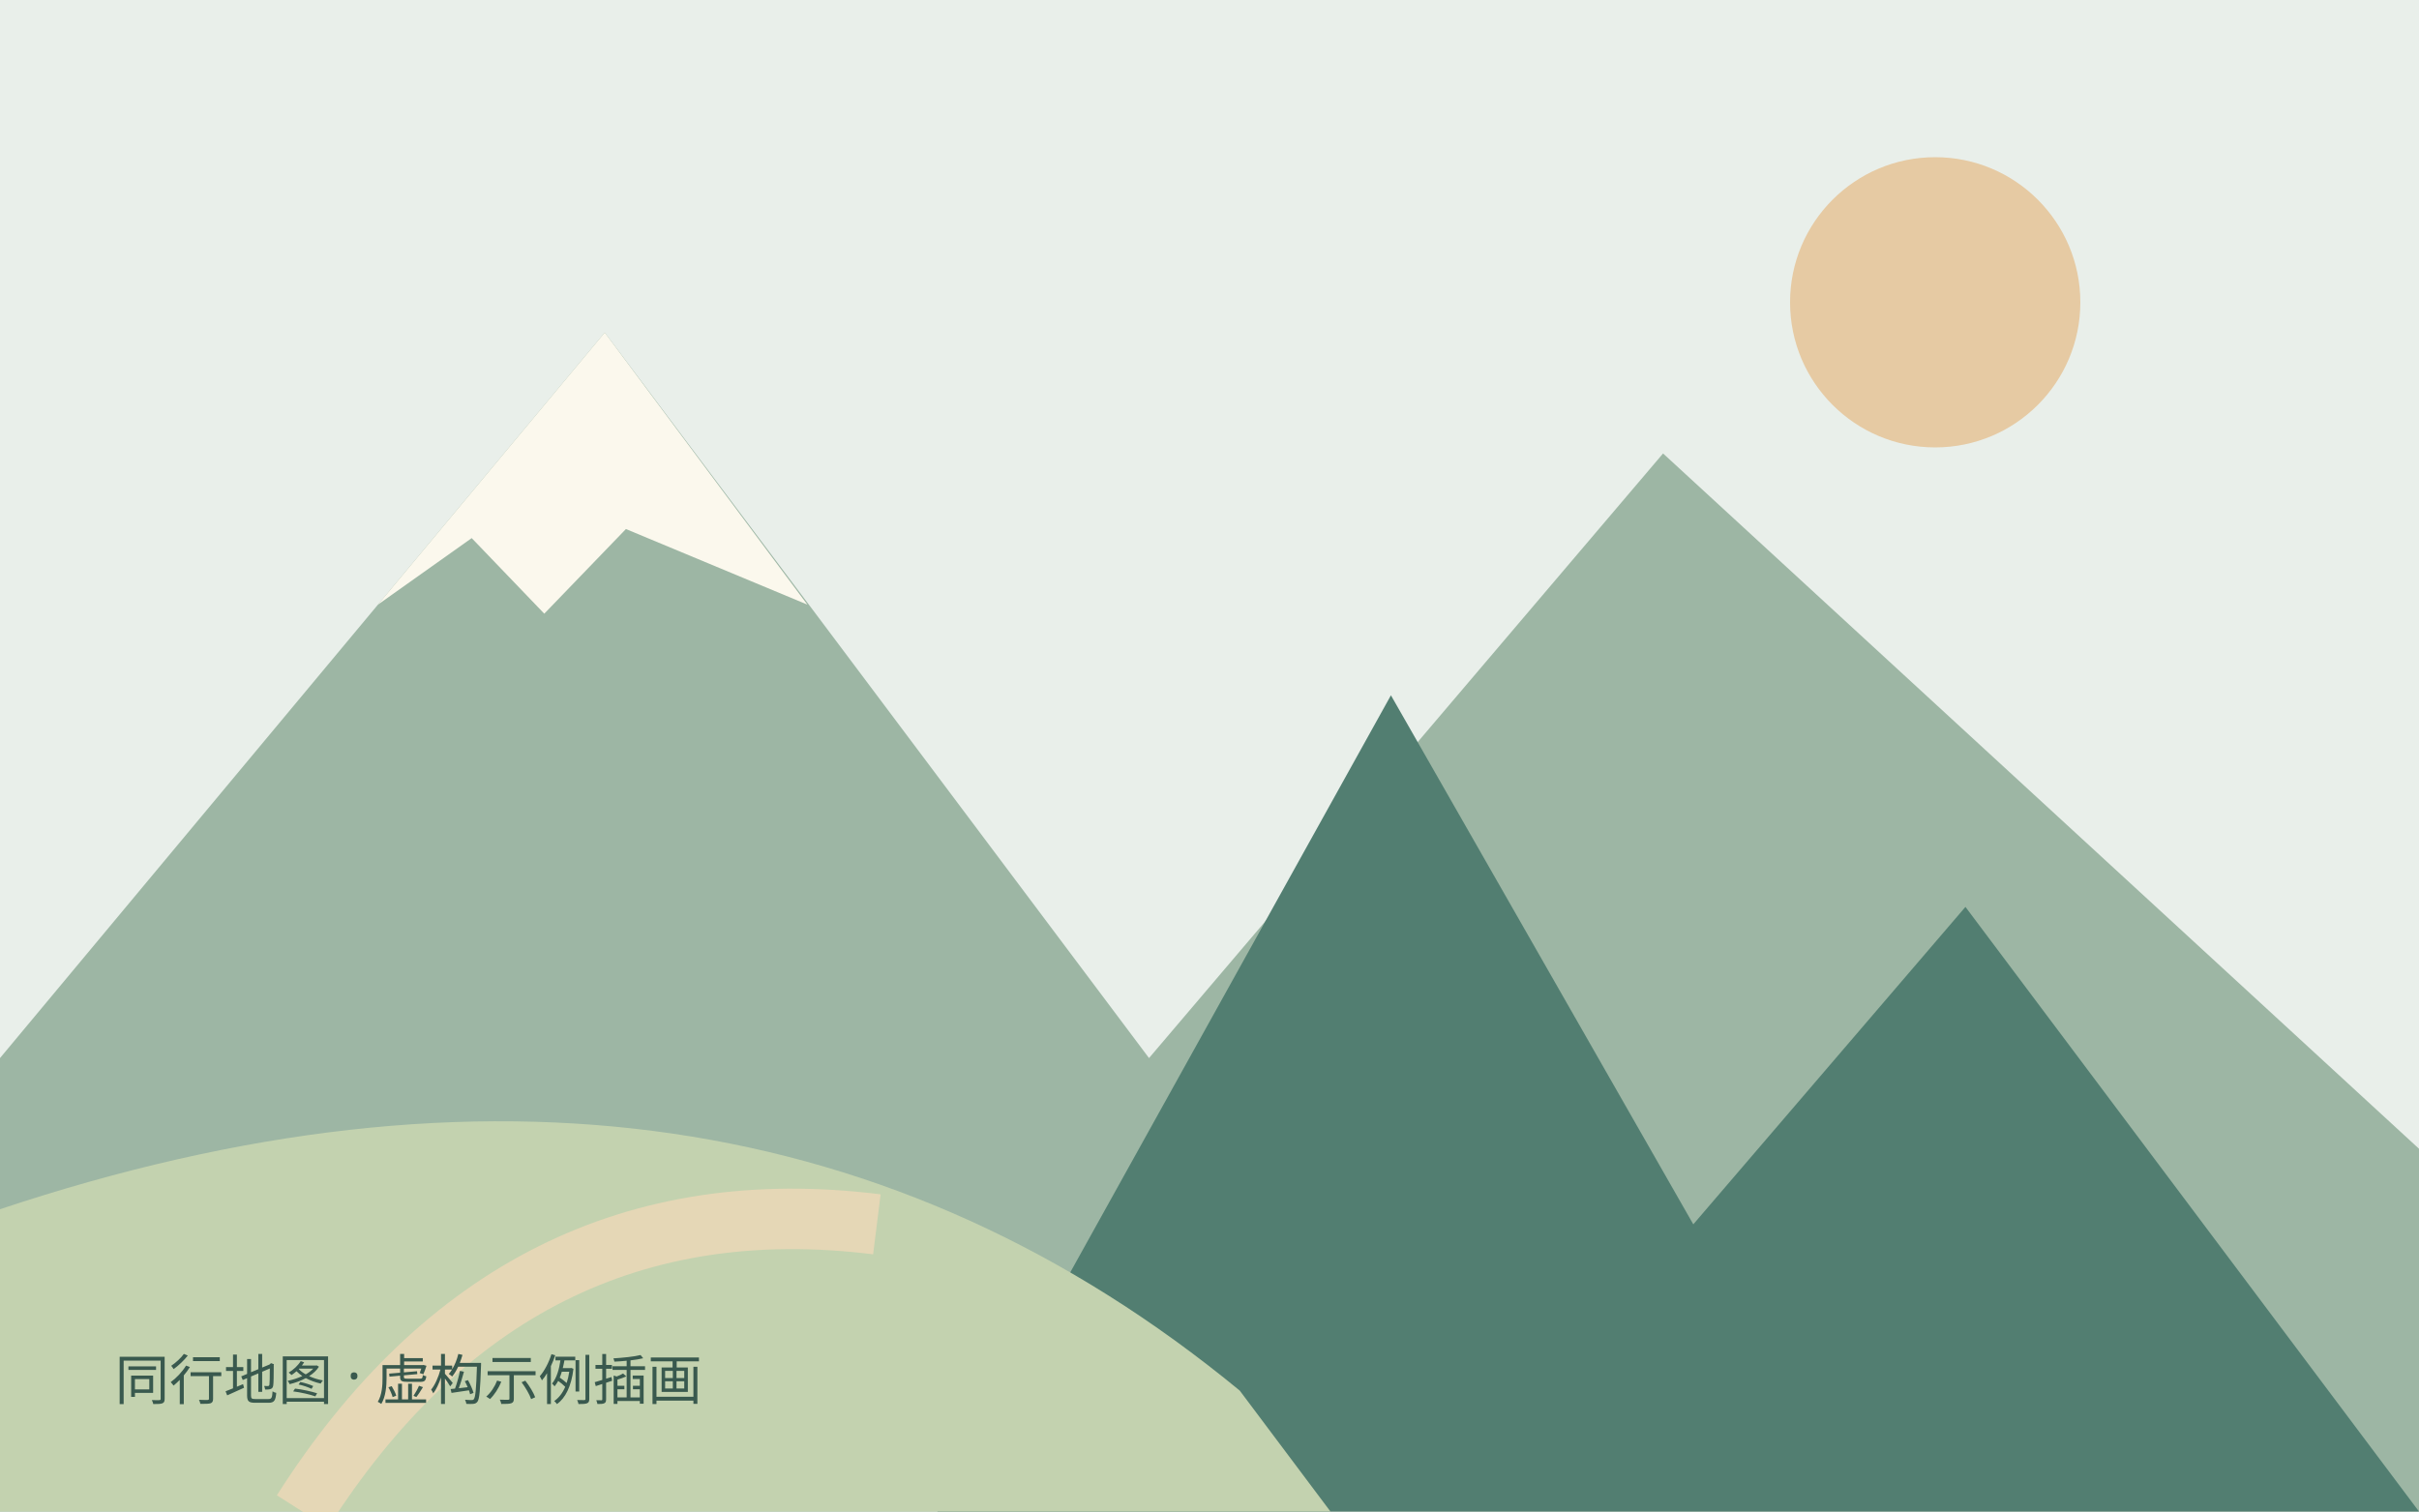
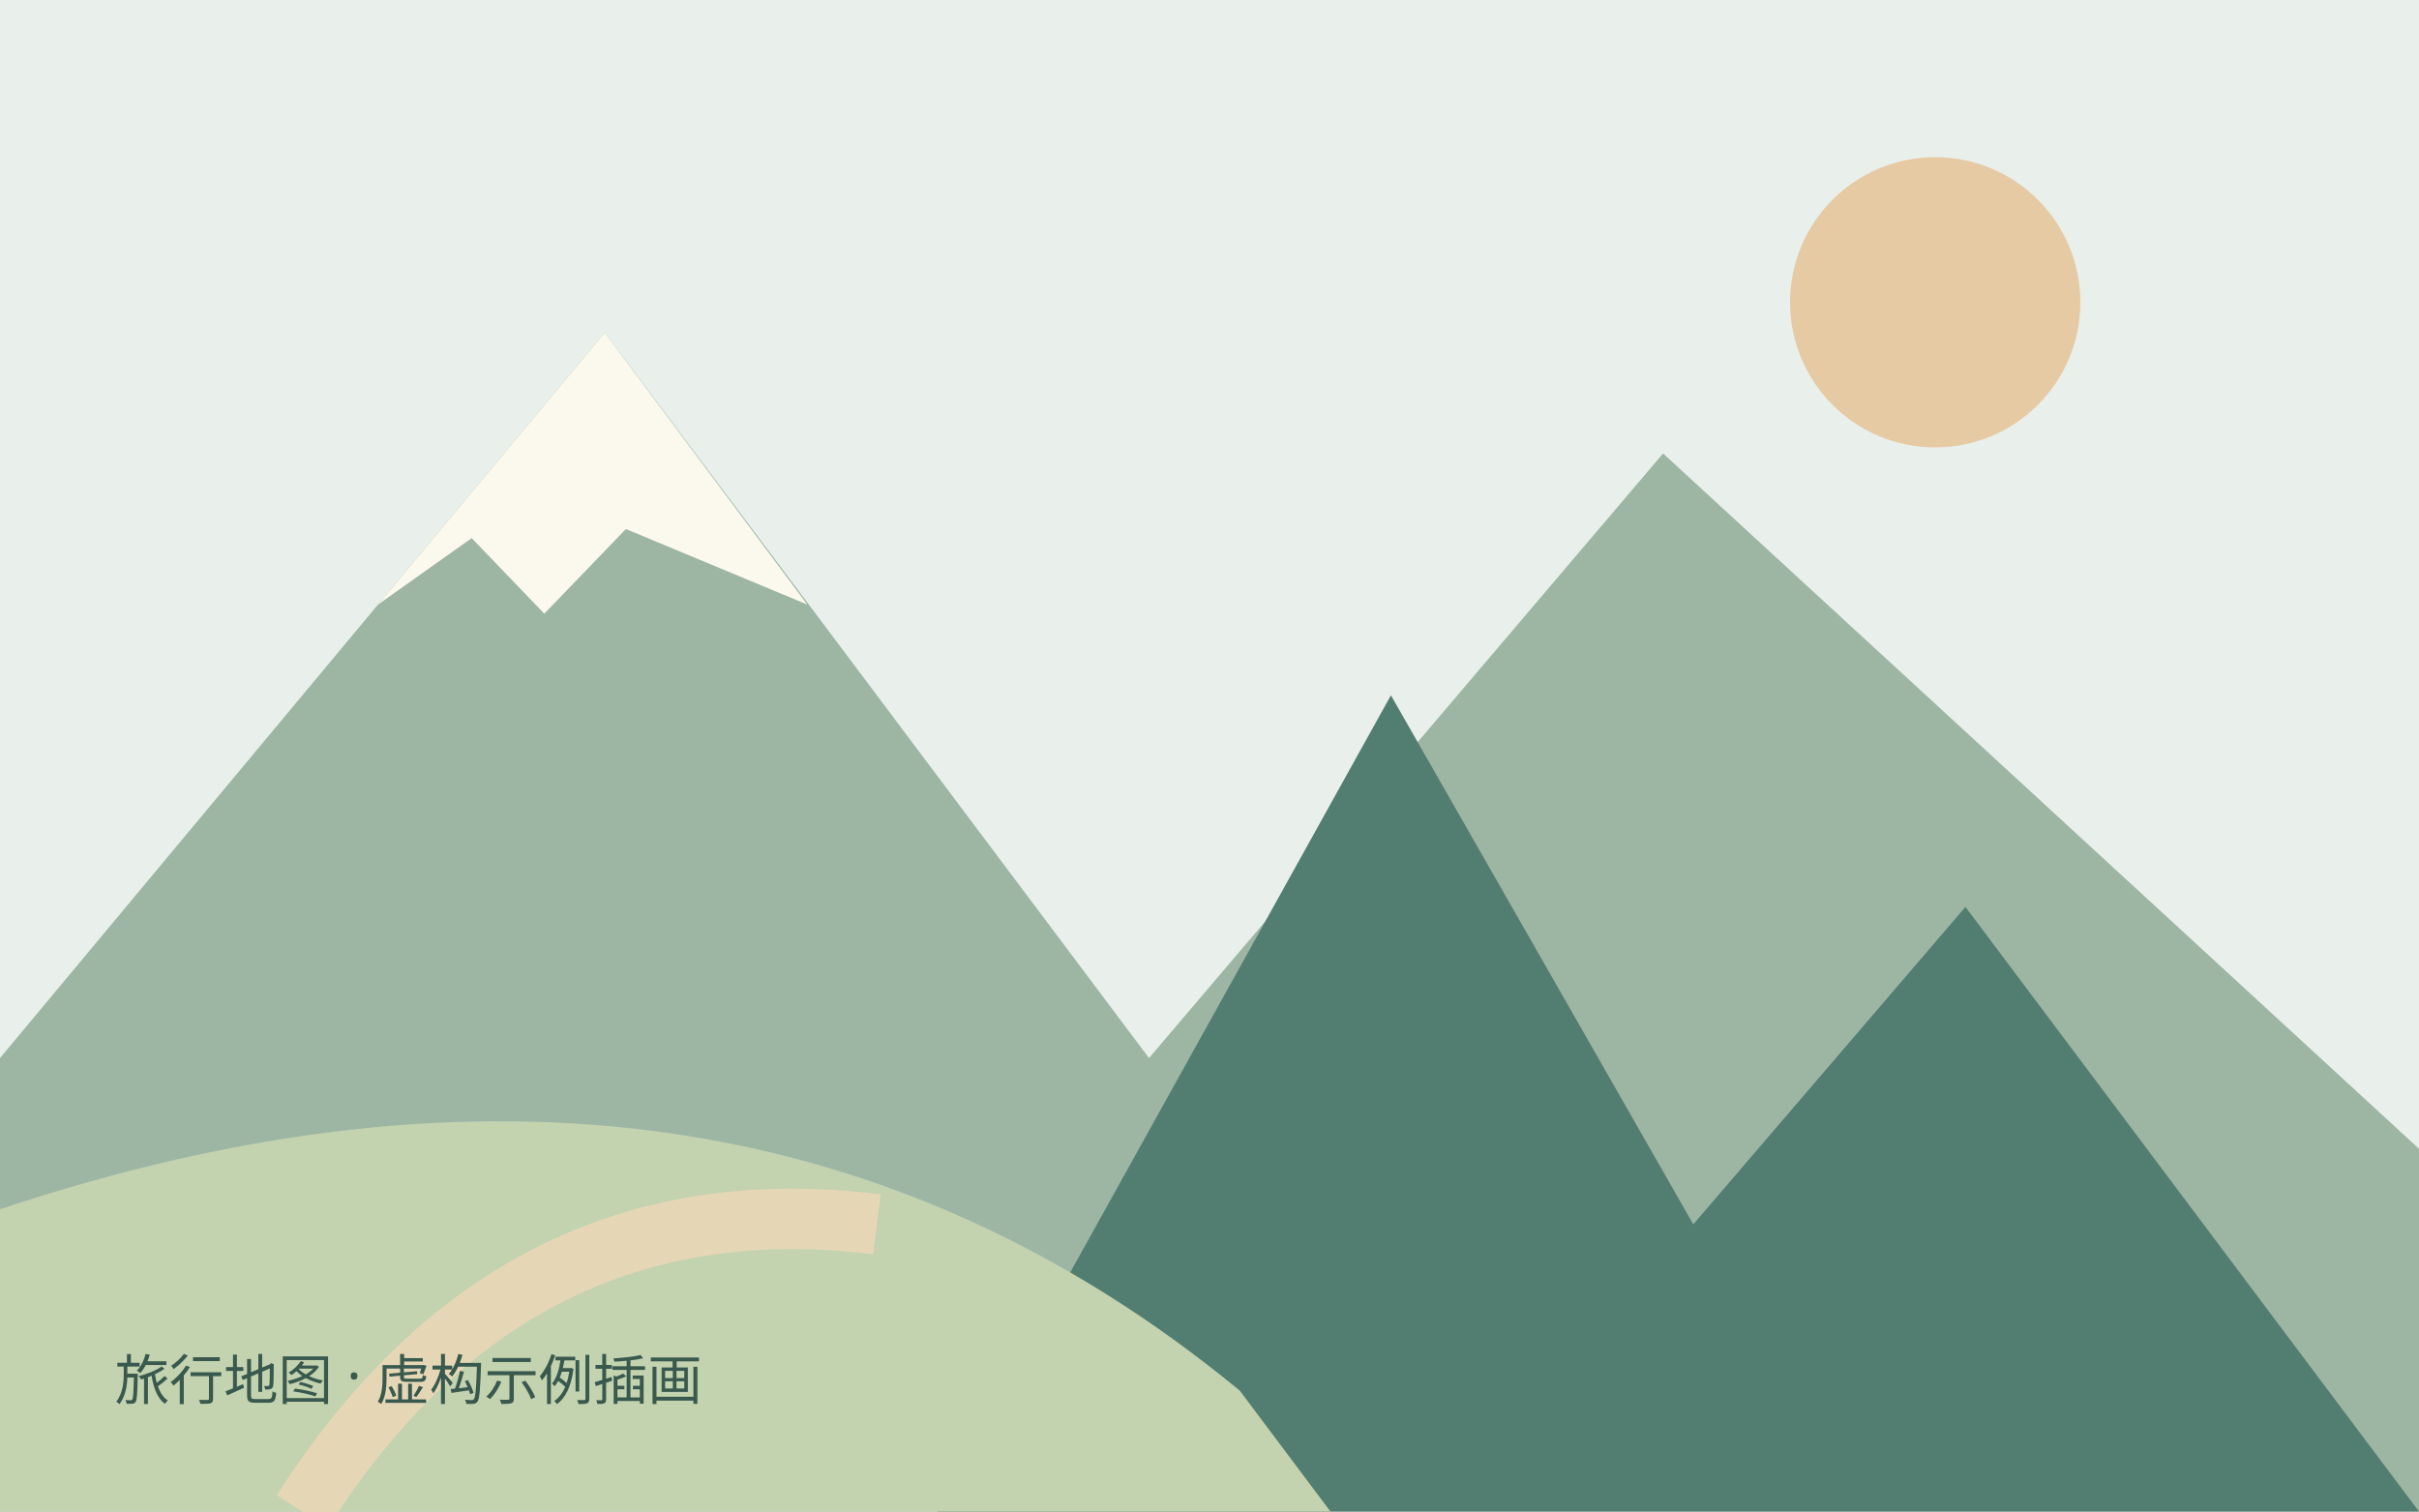
<svg xmlns="http://www.w3.org/2000/svg" viewBox="0 0 800 500" role="img" aria-labelledby="title">
  <rect width="800" height="500" fill="#e9efea" />
  <circle cx="640" cy="100" r="48" fill="#e6caa3" />
  <path d="m0 350 200-240 180 240 170-200 250 230v120H0Z" fill="#9db6a4" />
  <path d="m125 200 75-90 67 90-60-25-27 28-24-25Z" fill="#fbf8ed" />
  <path d="m310 500 150-270 100 175 90-105 150 200Z" fill="#527e71" />
  <path d="M0 400Q240 320 410 460L440 500H0Z" fill="#c3d2af" />
  <path d="M100 500Q170 390 290 405" fill="none" stroke="#e5d7b6" stroke-width="20" />
-   <text x="38" y="463" font-family="sans-serif" font-size="18" fill="#39594e">同行地图 · 虚构示例插画</text>
+   <text x="38" y="463" font-family="sans-serif" font-size="18" fill="#39594e">旅行地图 · 虚构示例插画</text>
</svg>
